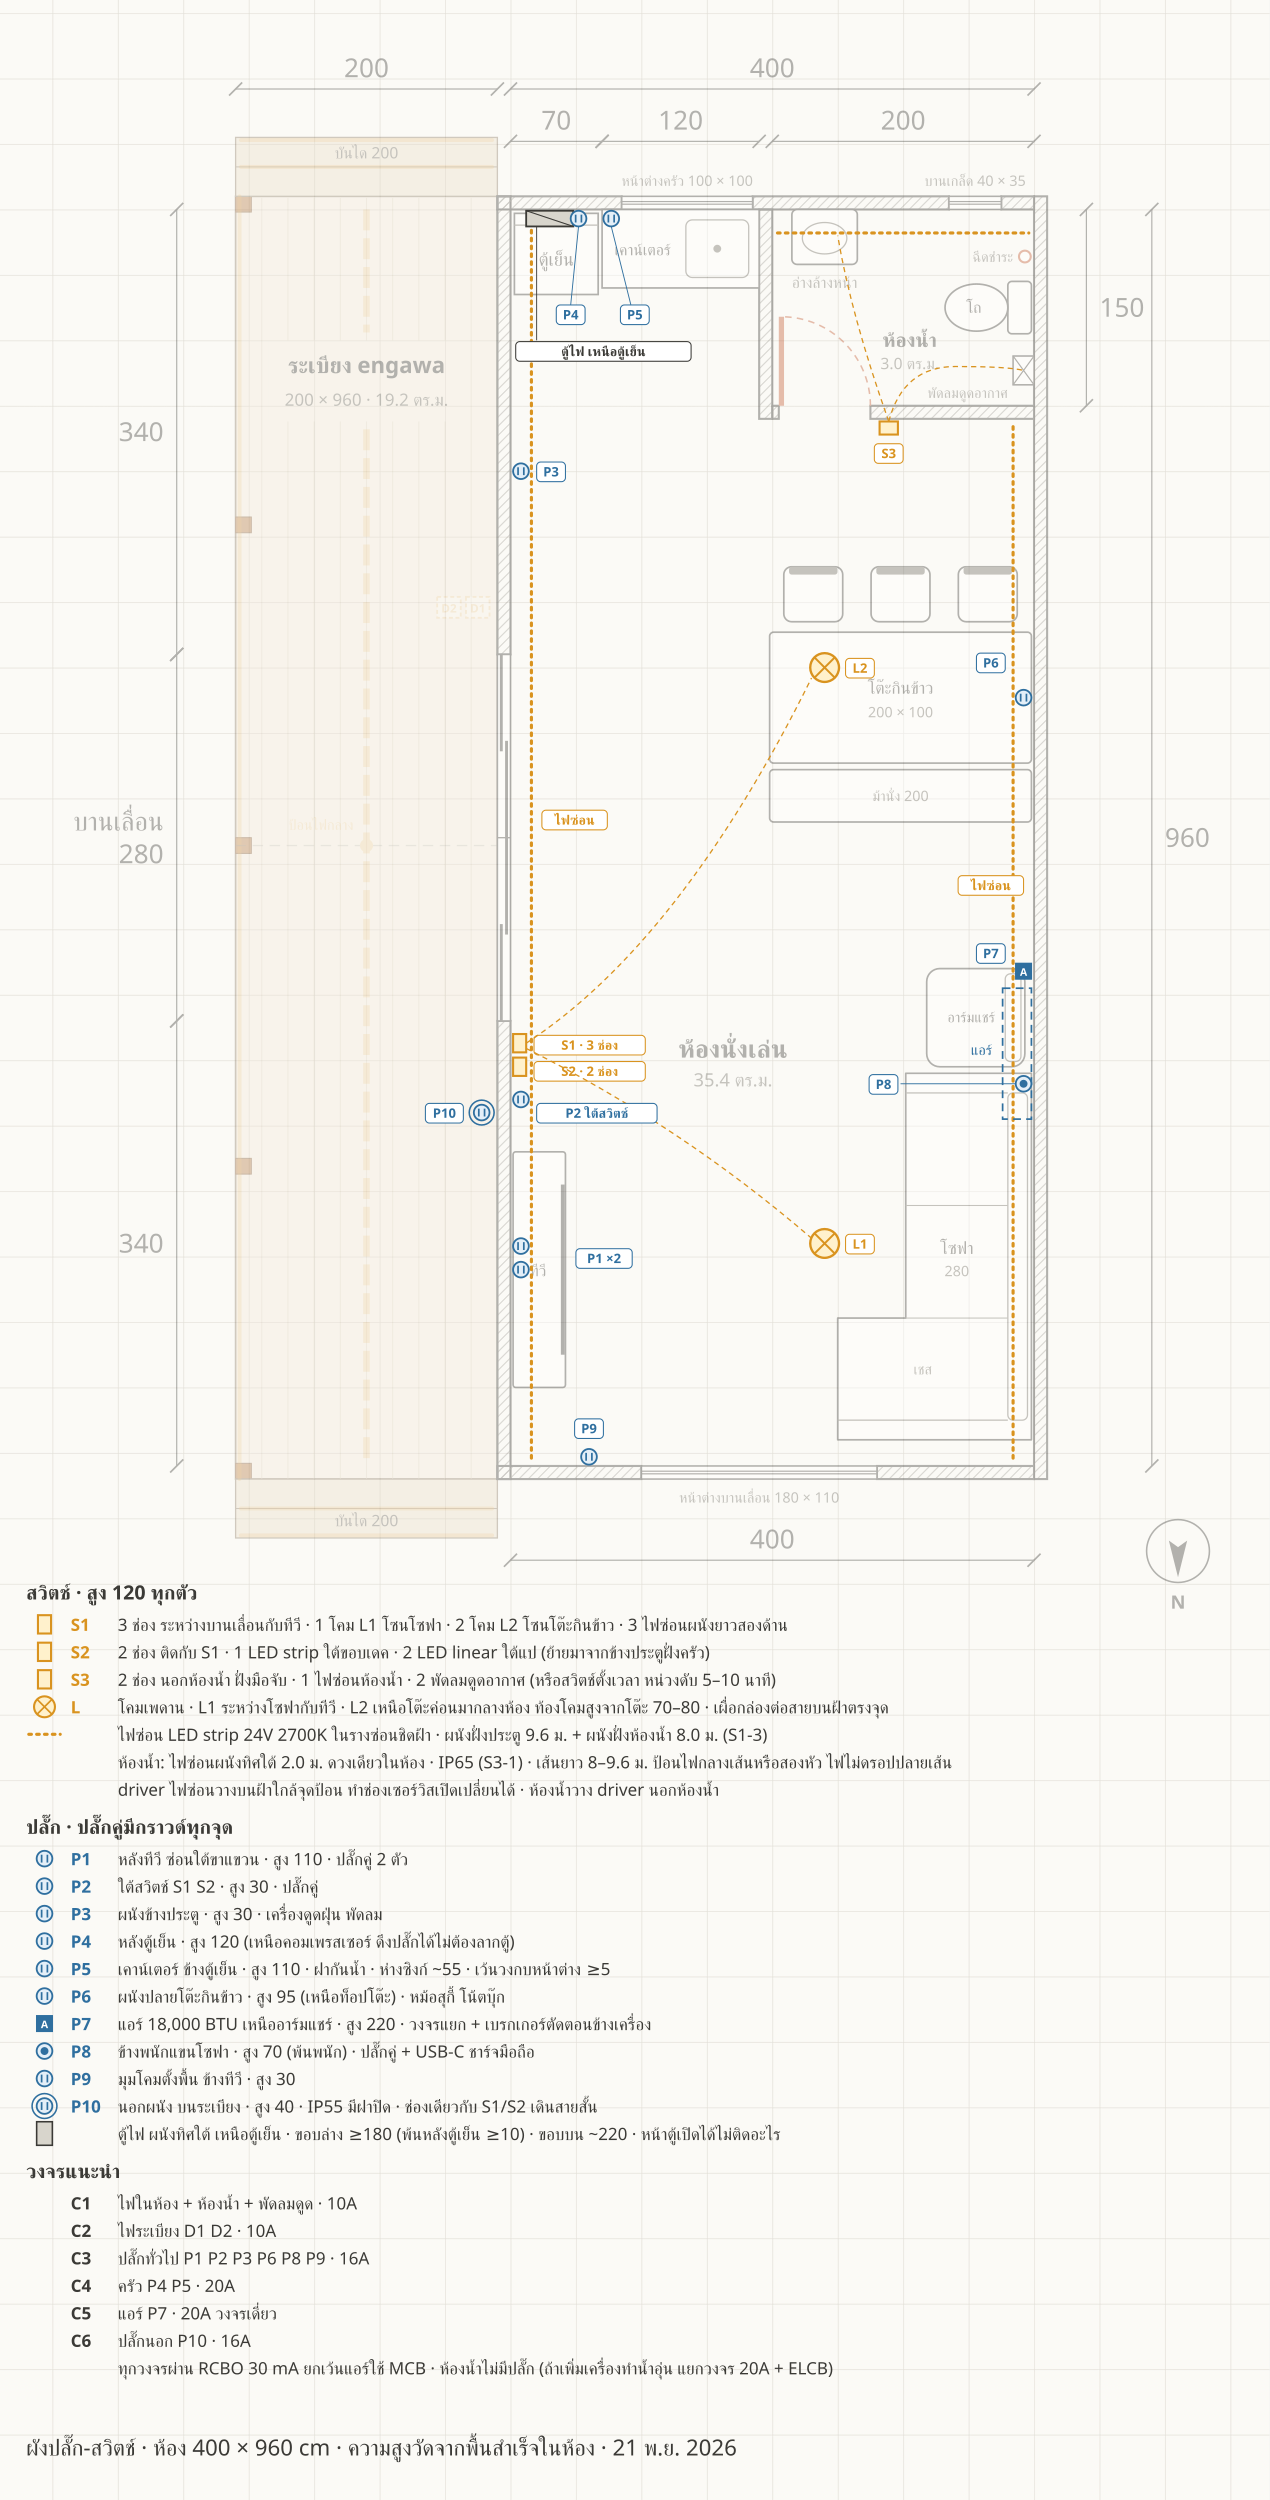
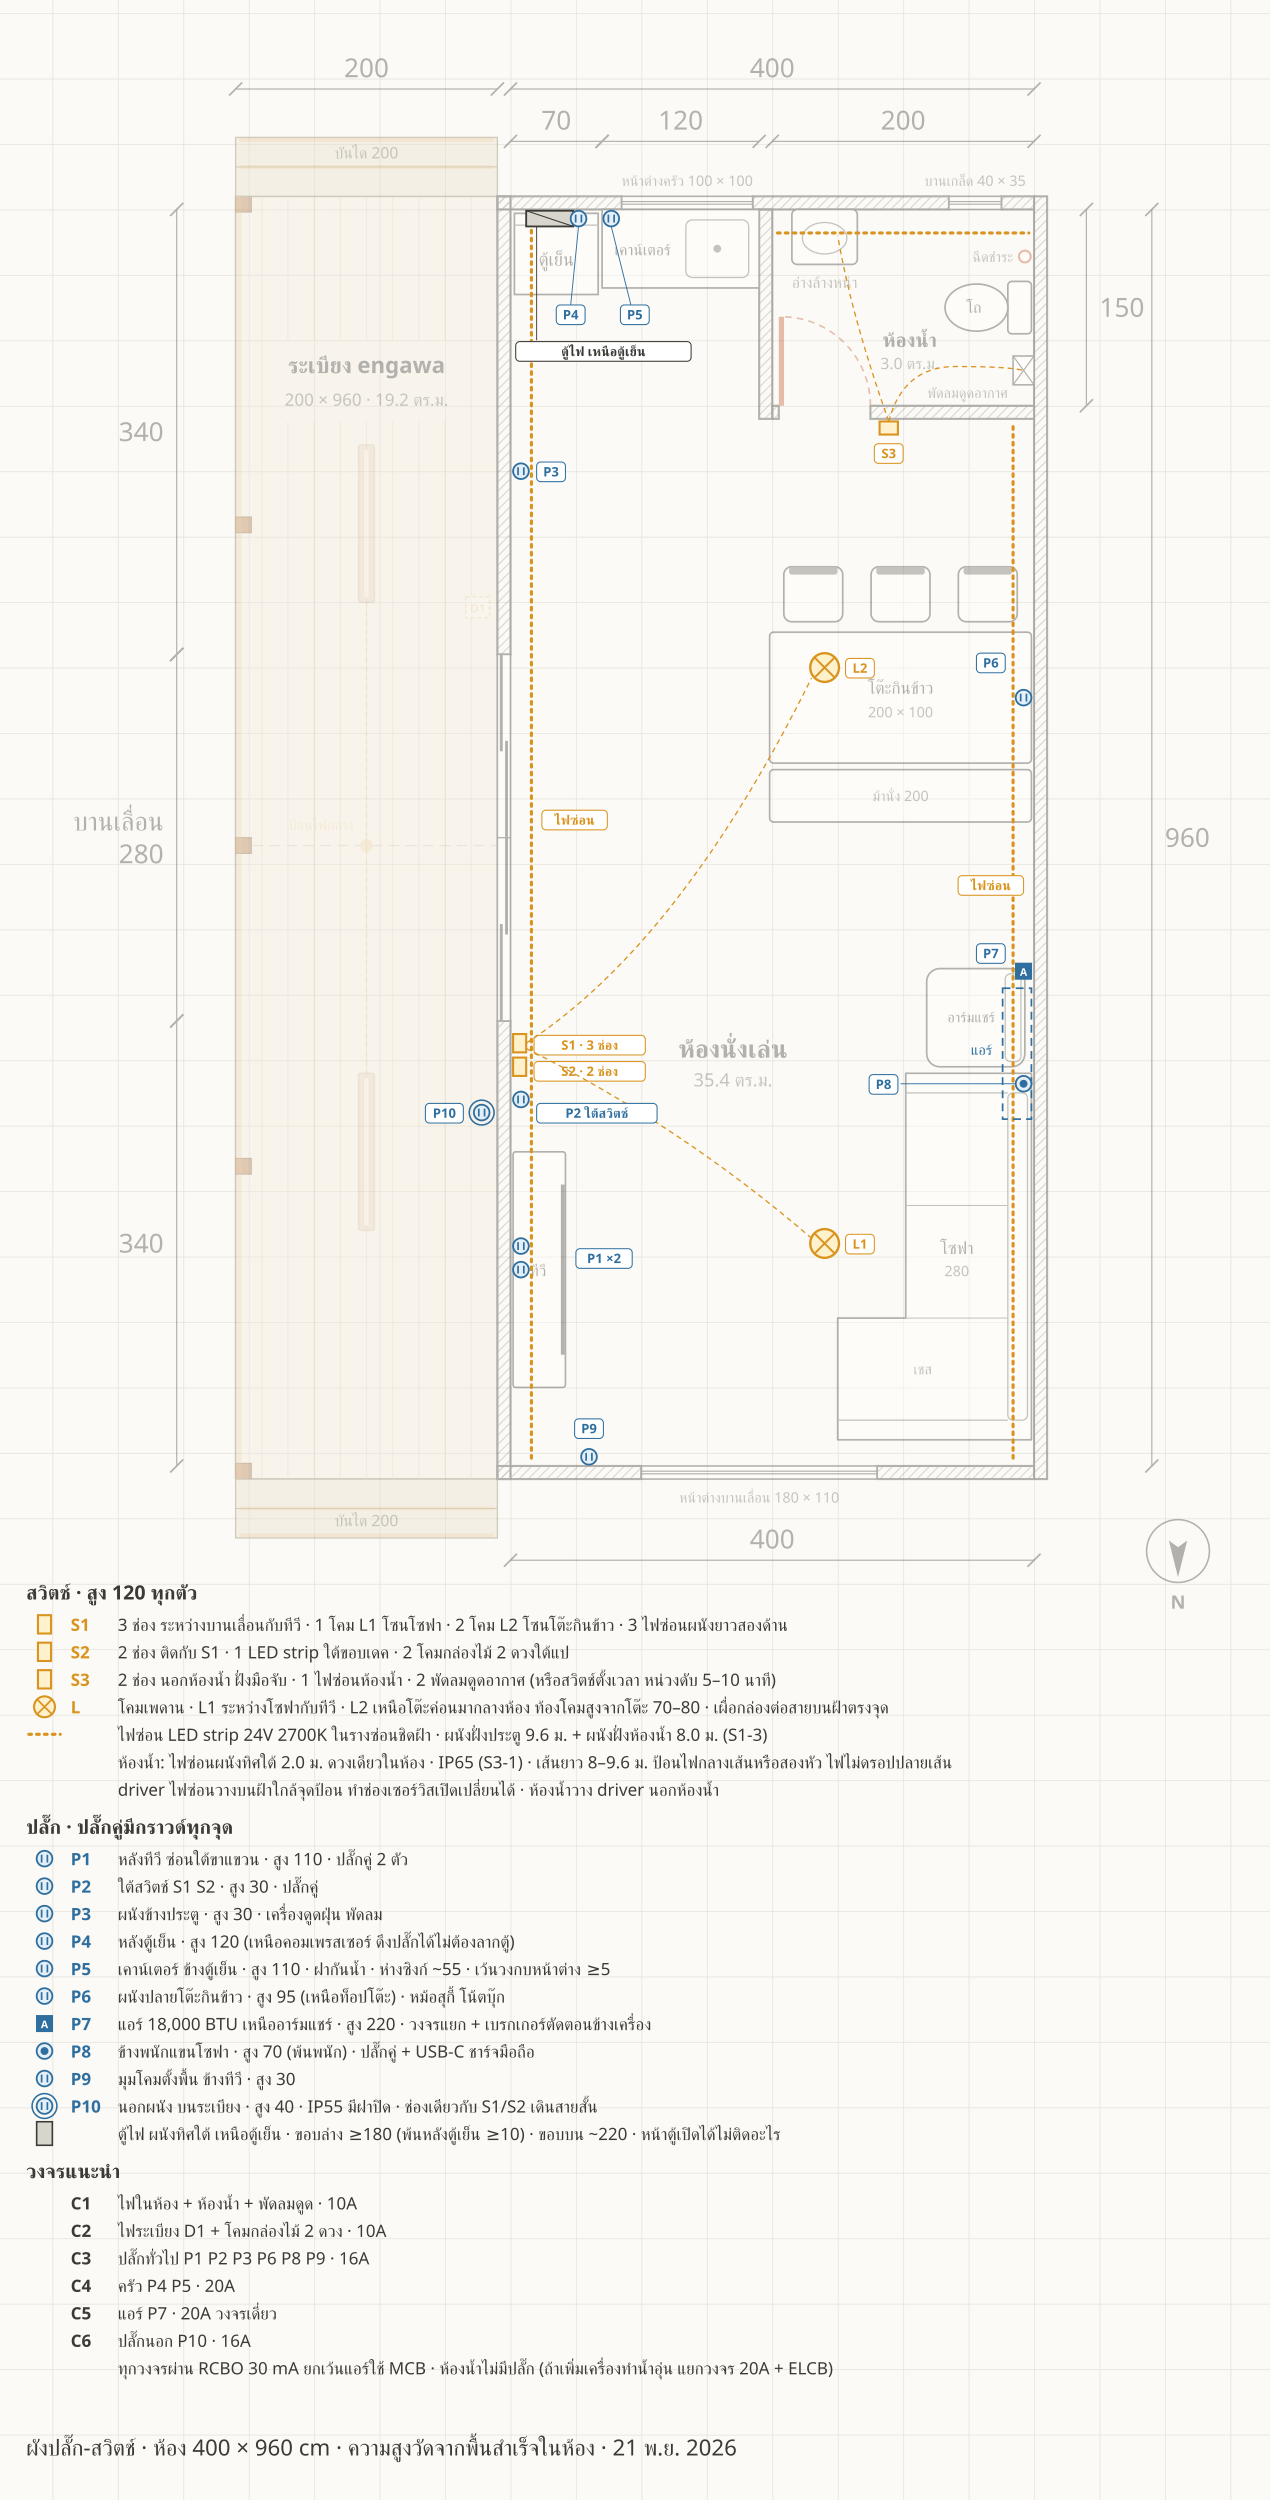
<svg xmlns="http://www.w3.org/2000/svg" viewBox="-390 -160 970 1910" width="970" height="1910" font-family="Leelawadee UI, Tahoma, sans-serif">
  <defs>
    <pattern id="grid" width="50" height="50" patternUnits="userSpaceOnUse" x="0" y="0">
      <path d="M50 0H0V50" fill="none" stroke="#e3e0d8" stroke-width="1" />
    </pattern>
    <pattern id="hatch" width="5" height="5" patternUnits="userSpaceOnUse" patternTransform="rotate(45)">
      <line x1="0" y1="0" x2="0" y2="5" stroke="#6d6a62" stroke-width="1" />
    </pattern>
  </defs>
  <rect x="-390" y="-160" width="970" height="1910" fill="#fbfaf6" />
  <rect x="-390" y="-160" width="970" height="1910" fill="url(#grid)" />
  <g opacity="0.38">
    <rect x="-210" y="-10" width="200" height="980" fill="#f1e8da" stroke="#8a7a64" stroke-width="1.3" />
    <line x1="-190" y1="-10" x2="-190" y2="970" stroke="#ddd0bc" stroke-width="0.8" />
    <line x1="-170" y1="-10" x2="-170" y2="970" stroke="#ddd0bc" stroke-width="0.8" />
    <line x1="-150" y1="-10" x2="-150" y2="970" stroke="#ddd0bc" stroke-width="0.8" />
    <line x1="-130" y1="-10" x2="-130" y2="970" stroke="#ddd0bc" stroke-width="0.8" />
    <line x1="-110" y1="-10" x2="-110" y2="970" stroke="#ddd0bc" stroke-width="0.8" />
    <line x1="-90" y1="-10" x2="-90" y2="970" stroke="#ddd0bc" stroke-width="0.8" />
    <line x1="-70" y1="-10" x2="-70" y2="970" stroke="#ddd0bc" stroke-width="0.8" />
    <line x1="-50" y1="-10" x2="-50" y2="970" stroke="#ddd0bc" stroke-width="0.8" />
    <line x1="-30" y1="-10" x2="-30" y2="970" stroke="#ddd0bc" stroke-width="0.8" />
    <rect x="-210" y="-10" width="12" height="12" fill="#b47a45" stroke="#7d5430" stroke-width="0.8" />
    <rect x="-210" y="235" width="12" height="12" fill="#b47a45" stroke="#7d5430" stroke-width="0.8" />
    <rect x="-210" y="480" width="12" height="12" fill="#b47a45" stroke="#7d5430" stroke-width="0.8" />
    <rect x="-210" y="725" width="12" height="12" fill="#b47a45" stroke="#7d5430" stroke-width="0.8" />
    <rect x="-210" y="958" width="12" height="12" fill="#b47a45" stroke="#7d5430" stroke-width="0.8" />
    <rect x="-210" y="-55" width="200" height="45" fill="#e8dcc8" stroke="#8a7a64" stroke-width="1" />
    <rect x="-210" y="970" width="200" height="45" fill="#e8dcc8" stroke="#8a7a64" stroke-width="1" />
    <line x1="-210" y1="-32.5" x2="-10" y2="-32.5" stroke="#8a7a64" stroke-width="0.8" />
    <line x1="-210" y1="992.5" x2="-10" y2="992.5" stroke="#8a7a64" stroke-width="0.8" />
    <text x="-110" y="-39" font-size="12" font-weight="400" text-anchor="middle" fill="#6d6a62">บันได 200</text>
    <text x="-110" y="1006" font-size="12" font-weight="400" text-anchor="middle" fill="#6d6a62">บันได 200</text>
    <rect x="-185" y="100" width="150" height="62" fill="#f1e8da" />
    <text x="-110" y="125" font-size="17" font-weight="600" text-anchor="middle" fill="#3b3a36">ระเบียง engawa</text>
    <text x="-110" y="150" font-size="13" font-weight="400" text-anchor="middle" fill="#6d6a62">200 × 960 · 19.2 ตร.ม.</text>
    <g opacity="0.3">
      <line x1="-207" y1="-10" x2="-207" y2="970" stroke="#d9931f" stroke-width="3" stroke-linecap="round" />
      <line x1="-206" y1="-32.5" x2="-14" y2="-32.5" stroke="#d9931f" stroke-width="3" stroke-linecap="round" />
      <line x1="-206" y1="-53" x2="-14" y2="-53" stroke="#d9931f" stroke-width="3" stroke-linecap="round" />
      <line x1="-206" y1="992.5" x2="-14" y2="992.5" stroke="#d9931f" stroke-width="3" stroke-linecap="round" />
      <line x1="-206" y1="1013" x2="-14" y2="1013" stroke="#d9931f" stroke-width="3" stroke-linecap="round" />
      <line x1="-210" y1="486" x2="-10" y2="486" stroke="#6d6a62" stroke-width="1" stroke-dasharray="8 5" />
-       <line x1="-110" y1="0" x2="-110" y2="94" stroke="#d9931f" stroke-width="5" stroke-dasharray="16 6" stroke-linecap="butt" />
-       <line x1="-110" y1="168" x2="-110" y2="960" stroke="#d9931f" stroke-width="5" stroke-dasharray="16 6" stroke-linecap="butt" />
+       <line x1="-110" y1="300" x2="-110" y2="660" stroke="#d9931f" stroke-width="1.2" stroke-dasharray="4 3" />
+       <rect x="-116" y="180" width="12" height="120" rx="1.5" fill="#c98b52" stroke="#7d5430" stroke-width="1.2" />
+       <line x1="-110" y1="185" x2="-110" y2="295" stroke="#fff1cc" stroke-width="3" stroke-linecap="round" />
+       <rect x="-116" y="660" width="12" height="120" rx="1.5" fill="#c98b52" stroke="#7d5430" stroke-width="1.2" />
+       <line x1="-110" y1="665" x2="-110" y2="775" stroke="#fff1cc" stroke-width="3" stroke-linecap="round" />
      <circle cx="-110" cy="486" r="5" fill="#d9931f" />
      <text x="-120" y="474" font-size="11" font-weight="400" text-anchor="end" fill="#d9931f">ป้อนไฟกลาง</text>
      <rect x="-34" y="296" width="18" height="16" fill="#fff" stroke="#d9931f" stroke-width="1.4" stroke-dasharray="3 2" />
      <text x="-25" y="308" font-size="9" font-weight="600" text-anchor="middle" fill="#d9931f">D1</text>
-       <rect x="-56" y="296" width="18" height="16" fill="#fff" stroke="#d9931f" stroke-width="1.4" stroke-dasharray="3 2" />
-       <text x="-47" y="308" font-size="9" font-weight="600" text-anchor="middle" fill="#d9931f">D2</text>
    </g>
    <rect x="-10" y="-10" width="10" height="350" fill="url(#hatch)" stroke="#3b3a36" stroke-width="1.6" />
    <rect x="-10" y="620" width="10" height="350" fill="url(#hatch)" stroke="#3b3a36" stroke-width="1.6" />
    <rect x="400" y="-10" width="10" height="980" fill="url(#hatch)" stroke="#3b3a36" stroke-width="1.6" />
    <rect x="-10" y="-10" width="95" height="10" fill="url(#hatch)" stroke="#3b3a36" stroke-width="1.6" />
    <rect x="185" y="-10" width="150" height="10" fill="url(#hatch)" stroke="#3b3a36" stroke-width="1.6" />
    <rect x="375" y="-10" width="25" height="10" fill="url(#hatch)" stroke="#3b3a36" stroke-width="1.6" />
    <rect x="-10" y="960" width="110" height="10" fill="url(#hatch)" stroke="#3b3a36" stroke-width="1.6" />
    <rect x="280" y="960" width="120" height="10" fill="url(#hatch)" stroke="#3b3a36" stroke-width="1.6" />
    <rect x="85" y="-10" width="100" height="10" fill="#fff" stroke="#3b3a36" stroke-width="1.2" />
    <g stroke="#3b3a36" stroke-width="0.9">
      <line x1="85" y1="-6" x2="185" y2="-6" />
      <line x1="85" y1="-4" x2="185" y2="-4" />
    </g>
    <rect x="335" y="-10" width="40" height="10" fill="#fff" stroke="#3b3a36" stroke-width="1.2" />
    <g stroke="#3b3a36" stroke-width="0.9">
      <line x1="335" y1="-6" x2="375" y2="-6" />
      <line x1="335" y1="-4" x2="375" y2="-4" />
    </g>
    <rect x="100" y="960" width="180" height="10" fill="#fff" stroke="#3b3a36" stroke-width="1.2" />
    <g stroke="#3b3a36" stroke-width="0.9">
      <line x1="100" y1="964" x2="280" y2="964" />
      <line x1="100" y1="966" x2="280" y2="966" />
    </g>
    <rect x="-10" y="340" width="10" height="280" fill="#fff" stroke="#3b3a36" stroke-width="1.2" />
    <g stroke="#3b3a36" stroke-width="2.2">
      <line x1="-7" y1="340" x2="-7" y2="414" />
      <line x1="-7" y1="546" x2="-7" y2="620" />
      <line x1="-3" y1="406" x2="-3" y2="480" />
      <line x1="-3" y1="480" x2="-3" y2="554" />
    </g>
    <line x1="-10" y1="480" x2="0" y2="480" stroke="#3b3a36" stroke-width="1" />
    <rect x="190" y="0" width="10" height="160" fill="url(#hatch)" stroke="#3b3a36" stroke-width="1.6" />
    <rect x="200" y="150" width="5" height="10" fill="url(#hatch)" stroke="#3b3a36" stroke-width="1.6" />
    <rect x="275" y="150" width="125" height="10" fill="url(#hatch)" stroke="#3b3a36" stroke-width="1.6" />
    <rect x="205" y="82" width="4" height="68" fill="#c0562f" />
    <path d="M275 150 A68 68 0 0 0 207 82" fill="none" stroke="#c0562f" stroke-width="1.2" stroke-dasharray="5 4" />
    <rect x="3" y="3" width="64" height="62" fill="#fff" stroke="#3b3a36" stroke-width="1.3" />
    <line x1="3" y1="12" x2="67" y2="12" stroke="#6d6a62" stroke-width="1" />
    <text x="35" y="43" font-size="14" font-weight="400" text-anchor="middle" fill="#3b3a36">ตู้เย็น</text>
    <rect x="70" y="0" width="120" height="60" fill="#fff" stroke="#3b3a36" stroke-width="1.3" />
    <rect x="134" y="8" width="48" height="44" rx="5" fill="none" stroke="#6d6a62" stroke-width="1" />
    <circle cx="158" cy="30" r="3" fill="#6d6a62" />
    <text x="101" y="35" font-size="12" font-weight="400" text-anchor="middle" fill="#3b3a36">เคาน์เตอร์</text>
    <rect x="215" y="0" width="50" height="42" rx="4" fill="#fff" stroke="#3b3a36" stroke-width="1.3" />
    <ellipse cx="240" cy="22" rx="17" ry="12" fill="none" stroke="#6d6a62" stroke-width="1" />
    <text x="240" y="60" font-size="12" font-weight="400" text-anchor="middle" fill="#6d6a62">อ่างล้างหน้า</text>
    <rect x="380" y="55" width="18" height="40" rx="3" fill="#fff" stroke="#3b3a36" stroke-width="1.3" />
    <ellipse cx="356" cy="75" rx="24" ry="18" fill="#fff" stroke="#3b3a36" stroke-width="1.3" />
    <text x="354" y="79" font-size="12" font-weight="400" text-anchor="middle" fill="#3b3a36">โถ</text>
    <circle cx="393" cy="36" r="4.5" fill="#fff" stroke="#c0562f" stroke-width="1.6" />
    <text x="384" y="40" font-size="11" font-weight="400" text-anchor="end" fill="#6d6a62">ฉีดชำระ</text>
    <rect x="384" y="112" width="16" height="22" fill="#fff" stroke="#3b3a36" stroke-width="1.2" />
    <path d="M384 112 L400 134 M400 112 L384 134" stroke="#3b3a36" stroke-width="0.9" />
    <text x="380" y="144" font-size="11" font-weight="400" text-anchor="end" fill="#6d6a62">พัดลมดูดอากาศ</text>
    <text x="305" y="105" font-size="15" font-weight="600" text-anchor="middle" fill="#3b3a36">ห้องน้ำ</text>
    <text x="305" y="122" font-size="12" font-weight="400" text-anchor="middle" fill="#6d6a62">3.0 ตร.ม.</text>
    <rect x="208.833" y="273" width="45" height="42" rx="6" fill="#fff" stroke="#3b3a36" stroke-width="1.3" />
    <rect x="212.833" y="273" width="37" height="6" rx="2" fill="#6d6a62" />
    <rect x="275.5" y="273" width="45" height="42" rx="6" fill="#fff" stroke="#3b3a36" stroke-width="1.3" />
    <rect x="279.5" y="273" width="37" height="6" rx="2" fill="#6d6a62" />
    <rect x="342.167" y="273" width="45" height="42" rx="6" fill="#fff" stroke="#3b3a36" stroke-width="1.3" />
    <rect x="346.167" y="273" width="37" height="6" rx="2" fill="#6d6a62" />
    <rect x="198" y="323" width="200" height="100" rx="3" fill="#fff" stroke="#3b3a36" stroke-width="1.3" />
    <text x="298" y="370" font-size="13" font-weight="400" text-anchor="middle" fill="#3b3a36">โต๊ะกินข้าว</text>
    <text x="298" y="388" font-size="11" font-weight="400" text-anchor="middle" fill="#6d6a62">200 × 100</text>
    <rect x="198" y="428" width="200" height="40" rx="3" fill="#fff" stroke="#3b3a36" stroke-width="1.3" />
    <text x="298" y="452" font-size="11" font-weight="400" text-anchor="middle" fill="#6d6a62">ม้านั่ง 200</text>
    <rect x="318" y="580" width="75" height="75" rx="10" fill="#fff" stroke="#3b3a36" stroke-width="1.3" />
    <rect x="378" y="584" width="12" height="67" rx="4" fill="none" stroke="#6d6a62" stroke-width="1" />
    <text x="352" y="621" font-size="11" font-weight="400" text-anchor="middle" fill="#3b3a36">อาร์มแชร์</text>
    <path d="M302 660 H398 V940 H250 V847 H302 Z" stroke-linejoin="round" fill="#fff" stroke="#3b3a36" stroke-width="1.3" />
    <rect x="380" y="675" width="15" height="250" rx="4" fill="none" stroke="#6d6a62" stroke-width="1" />
    <line x1="302" y1="675" x2="380" y2="675" stroke="#6d6a62" stroke-width="1" />
    <line x1="250" y1="925" x2="380" y2="925" stroke="#6d6a62" stroke-width="1" />
    <line x1="302" y1="761" x2="380" y2="761" stroke="#6d6a62" stroke-width="0.8" />
    <line x1="302" y1="847" x2="380" y2="847" stroke="#6d6a62" stroke-width="0.8" />
    <text x="341" y="798" font-size="13" font-weight="400" text-anchor="middle" fill="#3b3a36">โซฟา</text>
    <text x="341" y="815" font-size="11" font-weight="400" text-anchor="middle" fill="#6d6a62">280</text>
    <text x="315" y="890" font-size="11" font-weight="400" text-anchor="middle" fill="#6d6a62">เชส</text>
    <rect x="2" y="720" width="40" height="180" rx="2" fill="#fff" stroke="#3b3a36" stroke-width="1.3" />
    <line x1="40" y1="745" x2="40" y2="875" stroke="#3b3a36" stroke-width="3" />
    <text x="21" y="815" font-size="12" font-weight="400" text-anchor="middle" fill="#3b3a36">ทีวี</text>
    <text x="170" y="648" font-size="19" font-weight="600" text-anchor="middle" fill="#3b3a36">ห้องนั่งเล่น</text>
    <text x="170" y="670" font-size="14" font-weight="400" text-anchor="middle" fill="#6d6a62">35.4 ตร.ม.</text>
    <text x="135" y="-18" font-size="11" font-weight="400" text-anchor="middle" fill="#6d6a62">หน้าต่างครัว 100 × 100</text>
    <text x="355" y="-18" font-size="11" font-weight="400" text-anchor="middle" fill="#6d6a62">บานเกล็ด 40 × 35</text>
    <text x="190" y="988" font-size="11" font-weight="400" text-anchor="middle" fill="#6d6a62">หน้าต่างบานเลื่อน 180 × 110</text>
    <g>
      <line x1="0" y1="-52" x2="70" y2="-52" stroke="#3b3a36" stroke-width="0.9" />
      <line x1="-5" y1="-47" x2="5" y2="-57" stroke="#3b3a36" stroke-width="1.3" />
      <line x1="65" y1="-47" x2="75" y2="-57" stroke="#3b3a36" stroke-width="1.3" />
      <text x="35" y="-61" font-size="20" font-weight="500" text-anchor="middle" fill="#3b3a36">70</text>
    </g>
    <g>
      <line x1="70" y1="-52" x2="190" y2="-52" stroke="#3b3a36" stroke-width="0.9" />
      <line x1="65" y1="-47" x2="75" y2="-57" stroke="#3b3a36" stroke-width="1.3" />
      <line x1="185" y1="-47" x2="195" y2="-57" stroke="#3b3a36" stroke-width="1.3" />
      <text x="130" y="-61" font-size="20" font-weight="500" text-anchor="middle" fill="#3b3a36">120</text>
    </g>
    <g>
      <line x1="200" y1="-52" x2="400" y2="-52" stroke="#3b3a36" stroke-width="0.9" />
      <line x1="195" y1="-47" x2="205" y2="-57" stroke="#3b3a36" stroke-width="1.3" />
      <line x1="395" y1="-47" x2="405" y2="-57" stroke="#3b3a36" stroke-width="1.3" />
      <text x="300" y="-61" font-size="20" font-weight="500" text-anchor="middle" fill="#3b3a36">200</text>
    </g>
    <g>
      <line x1="0" y1="-92" x2="400" y2="-92" stroke="#3b3a36" stroke-width="0.9" />
      <line x1="-5" y1="-87" x2="5" y2="-97" stroke="#3b3a36" stroke-width="1.3" />
      <line x1="395" y1="-87" x2="405" y2="-97" stroke="#3b3a36" stroke-width="1.3" />
      <text x="200" y="-101" font-size="20" font-weight="500" text-anchor="middle" fill="#3b3a36">400</text>
    </g>
    <g>
      <line x1="-210" y1="-92" x2="-10" y2="-92" stroke="#3b3a36" stroke-width="0.9" />
      <line x1="-215" y1="-87" x2="-205" y2="-97" stroke="#3b3a36" stroke-width="1.3" />
      <line x1="-15" y1="-87" x2="-5" y2="-97" stroke="#3b3a36" stroke-width="1.3" />
      <text x="-110" y="-101" font-size="20" font-weight="500" text-anchor="middle" fill="#3b3a36">200</text>
    </g>
    <g>
      <line x1="440" y1="0" x2="440" y2="150" stroke="#3b3a36" stroke-width="0.9" />
      <line x1="435" y1="5" x2="445" y2="-5" stroke="#3b3a36" stroke-width="1.3" />
      <line x1="435" y1="155" x2="445" y2="145" stroke="#3b3a36" stroke-width="1.3" />
      <text x="450" y="82" font-size="20" font-weight="500" text-anchor="start" fill="#3b3a36">150</text>
    </g>
    <g>
      <line x1="490" y1="0" x2="490" y2="960" stroke="#3b3a36" stroke-width="0.9" />
      <line x1="485" y1="5" x2="495" y2="-5" stroke="#3b3a36" stroke-width="1.3" />
      <line x1="485" y1="965" x2="495" y2="955" stroke="#3b3a36" stroke-width="1.3" />
      <text x="500" y="487" font-size="20" font-weight="500" text-anchor="start" fill="#3b3a36">960</text>
    </g>
    <g>
      <line x1="-255" y1="0" x2="-255" y2="340" stroke="#3b3a36" stroke-width="0.9" />
      <line x1="-260" y1="5" x2="-250" y2="-5" stroke="#3b3a36" stroke-width="1.3" />
      <line x1="-260" y1="345" x2="-250" y2="335" stroke="#3b3a36" stroke-width="1.3" />
      <text x="-265" y="177" font-size="20" font-weight="500" text-anchor="end" fill="#3b3a36">340</text>
    </g>
    <g>
      <line x1="-255" y1="340" x2="-255" y2="620" stroke="#3b3a36" stroke-width="0.9" />
      <line x1="-260" y1="345" x2="-250" y2="335" stroke="#3b3a36" stroke-width="1.3" />
      <line x1="-260" y1="625" x2="-250" y2="615" stroke="#3b3a36" stroke-width="1.3" />
      <text x="-265" y="474.5" font-size="20" font-weight="500" text-anchor="end" fill="#3b3a36">บานเลื่อน</text>
      <text x="-265" y="499.5" font-size="20" font-weight="500" text-anchor="end" fill="#3b3a36">280</text>
    </g>
    <g>
      <line x1="-255" y1="620" x2="-255" y2="960" stroke="#3b3a36" stroke-width="0.9" />
      <line x1="-260" y1="625" x2="-250" y2="615" stroke="#3b3a36" stroke-width="1.3" />
      <line x1="-260" y1="965" x2="-250" y2="955" stroke="#3b3a36" stroke-width="1.3" />
      <text x="-265" y="797" font-size="20" font-weight="500" text-anchor="end" fill="#3b3a36">340</text>
    </g>
    <g>
      <line x1="0" y1="1032" x2="400" y2="1032" stroke="#3b3a36" stroke-width="0.9" />
      <line x1="-5" y1="1037" x2="5" y2="1027" stroke="#3b3a36" stroke-width="1.3" />
      <line x1="395" y1="1037" x2="405" y2="1027" stroke="#3b3a36" stroke-width="1.3" />
      <text x="200" y="1023" font-size="20" font-weight="500" text-anchor="middle" fill="#3b3a36">400</text>
    </g>
    <g transform="translate(510 1025)">
      <circle r="24" fill="none" stroke="#3b3a36" stroke-width="1.2" />
      <path d="M0 20 L7 -8 L0 -3 L-7 -8 Z" fill="#3b3a36" />
      <text x="0" y="44" font-size="14" font-weight="600" text-anchor="middle" fill="#3b3a36">N</text>
    </g>
  </g>
  <rect x="2" y="630" width="10" height="14" fill="#fff1cc" stroke="#d9931f" stroke-width="1.6" />
  <rect x="2" y="648" width="10" height="14" fill="#fff1cc" stroke="#d9931f" stroke-width="1.6" />
  <rect x="18" y="631" width="85" height="15" rx="3" fill="#fff" stroke="#d9931f" stroke-width="0.8" />
  <text x="60.5" y="642" font-size="10" font-weight="600" text-anchor="middle" fill="#d9931f">S1 · 3 ช่อง</text>
  <rect x="18" y="651" width="85" height="15" rx="3" fill="#fff" stroke="#d9931f" stroke-width="0.8" />
  <text x="60.5" y="662" font-size="10" font-weight="600" text-anchor="middle" fill="#d9931f">S2 · 2 ช่อง</text>
  <line x1="16" y1="4" x2="16" y2="956" stroke="#d9931f" stroke-width="2.4" stroke-dasharray="2 4" stroke-linecap="round" />
  <line x1="384" y1="166" x2="384" y2="956" stroke="#d9931f" stroke-width="2.4" stroke-dasharray="2 4" stroke-linecap="round" />
  <line x1="204" y1="18" x2="396" y2="18" stroke="#d9931f" stroke-width="2.4" stroke-dasharray="2 4" stroke-linecap="round" />
  <rect x="342" y="509" width="50" height="15" rx="3" fill="#fff" stroke="#d9931f" stroke-width="0.8" />
  <text x="367" y="520" font-size="10" font-weight="600" text-anchor="middle" fill="#d9931f">ไฟซ่อน</text>
  <rect x="24" y="459" width="50" height="15" rx="3" fill="#fff" stroke="#d9931f" stroke-width="0.8" />
  <text x="49" y="470" font-size="10" font-weight="600" text-anchor="middle" fill="#d9931f">ไฟซ่อน</text>
  <path d="M289 162 Q260 80 250 20" fill="none" stroke="#d9931f" stroke-width="1" stroke-dasharray="4 3" />
  <path d="M12 637 Q130 560 230 358" fill="none" stroke="#d9931f" stroke-width="1" stroke-dasharray="4 3" />
  <path d="M12 641 Q130 700 230 786" fill="none" stroke="#d9931f" stroke-width="1" stroke-dasharray="4 3" />
  <circle cx="240" cy="350" r="11" fill="#fff1cc" stroke="#d9931f" stroke-width="1.8" />
  <path d="M232.2 342.2 L247.8 357.8 M247.8 342.2 L232.2 357.8" stroke="#d9931f" stroke-width="1.5" />
  <rect x="256" y="343" width="22" height="15" rx="3" fill="#fff" stroke="#d9931f" stroke-width="0.8" />
  <text x="267" y="354" font-size="10" font-weight="600" text-anchor="middle" fill="#d9931f">L2</text>
  <circle cx="240" cy="790" r="11" fill="#fff1cc" stroke="#d9931f" stroke-width="1.8" />
  <path d="M232.2 782.2 L247.8 797.8 M247.8 782.2 L232.2 797.8" stroke="#d9931f" stroke-width="1.5" />
  <rect x="256" y="783" width="22" height="15" rx="3" fill="#fff" stroke="#d9931f" stroke-width="0.8" />
  <text x="267" y="794" font-size="10" font-weight="600" text-anchor="middle" fill="#d9931f">L1</text>
  <rect x="282" y="162" width="14" height="10" fill="#fff1cc" stroke="#d9931f" stroke-width="1.6" />
  <rect x="278" y="179" width="22" height="15" rx="3" fill="#fff" stroke="#d9931f" stroke-width="0.8" />
  <text x="289" y="190" font-size="10" font-weight="600" text-anchor="middle" fill="#d9931f">S3</text>
  <path d="M289 162 Q300 120 340 120 T392 123" fill="none" stroke="#d9931f" stroke-width="1" stroke-dasharray="4 3" />
  <rect x="12" y="1" width="36" height="12" fill="#d8d5cc" stroke="#3b3a36" stroke-width="1.4" />
  <line x1="12" y1="1" x2="48" y2="13" stroke="#3b3a36" stroke-width="0.8" />
  <line x1="20" y1="13" x2="20" y2="100" stroke="#3b3a36" stroke-width="0.7" />
  <rect x="4" y="101" width="134" height="15" rx="3" fill="#fff" stroke="#3b3a36" stroke-width="0.8" />
  <text x="71" y="112" font-size="10" font-weight="600" text-anchor="middle" fill="#3b3a36">ตู้ไฟ เหนือตู้เย็น</text>
  <circle cx="8" cy="792" r="6" fill="#e4eff8" stroke="#2f6f9f" stroke-width="1.4" />
  <g stroke="#2f6f9f" stroke-width="1.3">
    <line x1="5.8" y1="789" x2="5.8" y2="795" />
    <line x1="10.2" y1="789" x2="10.2" y2="795" />
  </g>
  <circle cx="8" cy="810" r="6" fill="#e4eff8" stroke="#2f6f9f" stroke-width="1.4" />
  <g stroke="#2f6f9f" stroke-width="1.3">
    <line x1="5.8" y1="807" x2="5.8" y2="813" />
    <line x1="10.2" y1="807" x2="10.2" y2="813" />
  </g>
  <rect x="50" y="794" width="43" height="15" rx="3" fill="#fff" stroke="#2f6f9f" stroke-width="0.8" />
  <text x="71.5" y="805" font-size="10" font-weight="600" text-anchor="middle" fill="#2f6f9f">P1 ×2</text>
  <circle cx="8" cy="680" r="6" fill="#e4eff8" stroke="#2f6f9f" stroke-width="1.4" />
  <g stroke="#2f6f9f" stroke-width="1.3">
    <line x1="5.8" y1="677" x2="5.8" y2="683" />
    <line x1="10.2" y1="677" x2="10.2" y2="683" />
  </g>
  <rect x="20" y="683" width="92" height="15" rx="3" fill="#fff" stroke="#2f6f9f" stroke-width="0.8" />
  <text x="66" y="694" font-size="10" font-weight="600" text-anchor="middle" fill="#2f6f9f">P2 ใต้สวิตช์</text>
  <circle cx="8" cy="200" r="6" fill="#e4eff8" stroke="#2f6f9f" stroke-width="1.4" />
  <g stroke="#2f6f9f" stroke-width="1.3">
    <line x1="5.8" y1="197" x2="5.8" y2="203" />
    <line x1="10.2" y1="197" x2="10.2" y2="203" />
  </g>
  <rect x="20" y="193" width="22" height="15" rx="3" fill="#fff" stroke="#2f6f9f" stroke-width="0.8" />
  <text x="31" y="204" font-size="10" font-weight="600" text-anchor="middle" fill="#2f6f9f">P3</text>
  <circle cx="52" cy="7" r="6" fill="#e4eff8" stroke="#2f6f9f" stroke-width="1.4" />
  <g stroke="#2f6f9f" stroke-width="1.3">
    <line x1="49.8" y1="4" x2="49.8" y2="10" />
    <line x1="54.2" y1="4" x2="54.2" y2="10" />
  </g>
  <rect x="35" y="73" width="22" height="15" rx="3" fill="#fff" stroke="#2f6f9f" stroke-width="0.8" />
  <text x="46" y="84" font-size="10" font-weight="600" text-anchor="middle" fill="#2f6f9f">P4</text>
  <circle cx="77" cy="7" r="6" fill="#e4eff8" stroke="#2f6f9f" stroke-width="1.4" />
  <g stroke="#2f6f9f" stroke-width="1.3">
    <line x1="74.8" y1="4" x2="74.8" y2="10" />
    <line x1="79.2" y1="4" x2="79.2" y2="10" />
  </g>
  <rect x="84" y="73" width="22" height="15" rx="3" fill="#fff" stroke="#2f6f9f" stroke-width="0.8" />
  <text x="95" y="84" font-size="10" font-weight="600" text-anchor="middle" fill="#2f6f9f">P5</text>
  <line x1="52" y1="13" x2="46" y2="73" stroke="#2f6f9f" stroke-width="0.7" />
  <line x1="77" y1="13" x2="92" y2="73" stroke="#2f6f9f" stroke-width="0.7" />
  <circle cx="392" cy="373" r="6" fill="#e4eff8" stroke="#2f6f9f" stroke-width="1.4" />
  <g stroke="#2f6f9f" stroke-width="1.3">
    <line x1="389.8" y1="370" x2="389.8" y2="376" />
    <line x1="394.2" y1="370" x2="394.2" y2="376" />
  </g>
  <rect x="356" y="339" width="22" height="15" rx="3" fill="#fff" stroke="#2f6f9f" stroke-width="0.8" />
  <text x="367" y="350" font-size="10" font-weight="600" text-anchor="middle" fill="#2f6f9f">P6</text>
  <rect x="376" y="595" width="22" height="100" fill="none" stroke="#2f6f9f" stroke-width="1.3" stroke-dasharray="6 4" />
  <text x="368" y="646" font-size="11" font-weight="400" text-anchor="end" fill="#2f6f9f">แอร์</text>
  <rect x="386" y="576" width="12" height="12" fill="#2f6f9f" stroke="#2f6f9f" />
  <text x="392" y="585.5" font-size="8" font-weight="700" text-anchor="middle" fill="#fff">A</text>
  <rect x="356" y="561" width="22" height="15" rx="3" fill="#fff" stroke="#2f6f9f" stroke-width="0.8" />
  <text x="367" y="572" font-size="10" font-weight="600" text-anchor="middle" fill="#2f6f9f">P7</text>
  <circle cx="392" cy="668" r="6" fill="#e4eff8" stroke="#2f6f9f" stroke-width="1.4" />
  <g stroke="#2f6f9f" stroke-width="1.3">
    <circle cx="392" cy="668" r="2.4" fill="#2f6f9f" />
  </g>
  <rect x="274" y="661" width="22" height="15" rx="3" fill="#fff" stroke="#2f6f9f" stroke-width="0.8" />
  <text x="285" y="672" font-size="10" font-weight="600" text-anchor="middle" fill="#2f6f9f">P8</text>
  <line x1="386" y1="668" x2="298" y2="668" stroke="#2f6f9f" stroke-width="0.7" />
  <circle cx="60" cy="953" r="6" fill="#e4eff8" stroke="#2f6f9f" stroke-width="1.4" />
  <g stroke="#2f6f9f" stroke-width="1.3">
    <line x1="57.8" y1="950" x2="57.8" y2="956" />
    <line x1="62.2" y1="950" x2="62.2" y2="956" />
  </g>
  <rect x="49" y="924" width="22" height="15" rx="3" fill="#fff" stroke="#2f6f9f" stroke-width="0.8" />
  <text x="60" y="935" font-size="10" font-weight="600" text-anchor="middle" fill="#2f6f9f">P9</text>
  <circle cx="-22" cy="690" r="9.5" fill="none" stroke="#2f6f9f" stroke-width="1.2" />
  <circle cx="-22" cy="690" r="6" fill="#e4eff8" stroke="#2f6f9f" stroke-width="1.4" />
  <g stroke="#2f6f9f" stroke-width="1.3">
    <line x1="-24.2" y1="687" x2="-24.2" y2="693" />
    <line x1="-19.8" y1="687" x2="-19.8" y2="693" />
  </g>
  <rect x="-65" y="683" width="29" height="15" rx="3" fill="#fff" stroke="#2f6f9f" stroke-width="0.8" />
  <text x="-50.5" y="694" font-size="10" font-weight="600" text-anchor="middle" fill="#2f6f9f">P10</text>
  <text x="-370" y="1062" font-size="15" font-weight="600" text-anchor="start" fill="#3b3a36">สวิตช์ · สูง 120 ทุกตัว</text>
  <rect x="-361" y="1074" width="10" height="14" fill="#fff1cc" stroke="#d9931f" stroke-width="1.6" />
  <text x="-336" y="1086" font-size="13" font-weight="600" text-anchor="start" fill="#d9931f">S1</text>
  <text x="-300" y="1086" font-size="13" font-weight="400" text-anchor="start" fill="#3b3a36">3 ช่อง ระหว่างบานเลื่อนกับทีวี · 1 โคม L1 โซนโซฟา · 2 โคม L2 โซนโต๊ะกินข้าว · 3 ไฟซ่อนผนังยาวสองด้าน</text>
  <rect x="-361" y="1095" width="10" height="14" fill="#fff1cc" stroke="#d9931f" stroke-width="1.6" />
  <text x="-336" y="1107" font-size="13" font-weight="600" text-anchor="start" fill="#d9931f">S2</text>
-   <text x="-300" y="1107" font-size="13" font-weight="400" text-anchor="start" fill="#3b3a36">2 ช่อง ติดกับ S1 · 1 LED strip ใต้ขอบเดค · 2 LED linear ใต้แป (ย้ายมาจากข้างประตูฝั่งครัว)</text>
+   <text x="-300" y="1107" font-size="13" font-weight="400" text-anchor="start" fill="#3b3a36">2 ช่อง ติดกับ S1 · 1 LED strip ใต้ขอบเดค · 2 โคมกล่องไม้ 2 ดวงใต้แป</text>
  <rect x="-361" y="1116" width="10" height="14" fill="#fff1cc" stroke="#d9931f" stroke-width="1.6" />
  <text x="-336" y="1128" font-size="13" font-weight="600" text-anchor="start" fill="#d9931f">S3</text>
  <text x="-300" y="1128" font-size="13" font-weight="400" text-anchor="start" fill="#3b3a36">2 ช่อง นอกห้องน้ำ ฝั่งมือจับ · 1 ไฟซ่อนห้องน้ำ · 2 พัดลมดูดอากาศ (หรือสวิตช์ตั้งเวลา หน่วงดับ 5–10 นาที)</text>
  <circle cx="-356" cy="1144" r="8" fill="#fff1cc" stroke="#d9931f" stroke-width="1.6" />
  <path d="M-361.6 1138.4 L-350.4 1149.6 M-350.4 1138.4 L-361.6 1149.6" stroke="#d9931f" stroke-width="1.3" />
  <text x="-336" y="1149" font-size="13" font-weight="600" text-anchor="start" fill="#d9931f">L</text>
  <text x="-300" y="1149" font-size="13" font-weight="400" text-anchor="start" fill="#3b3a36">โคมเพดาน · L1 ระหว่างโซฟากับทีวี · L2 เหนือโต๊ะค่อนมากลางห้อง ท้องโคมสูงจากโต๊ะ 70–80 · เผื่อกล่องต่อสายบนฝ้าตรงจุด</text>
  <line x1="-368" y1="1165" x2="-344" y2="1165" stroke="#d9931f" stroke-width="2.4" stroke-dasharray="2 4" stroke-linecap="round" />
  <text x="-300" y="1170" font-size="13" font-weight="400" text-anchor="start" fill="#3b3a36">ไฟซ่อน LED strip 24V 2700K ในรางซ่อนชิดฝ้า · ผนังฝั่งประตู 9.6 ม. + ผนังฝั่งห้องน้ำ 8.0 ม. (S1-3)</text>
  <text x="-300" y="1191" font-size="13" font-weight="400" text-anchor="start" fill="#3b3a36">ห้องน้ำ: ไฟซ่อนผนังทิศใต้ 2.0 ม. ดวงเดียวในห้อง · IP65 (S3-1) · เส้นยาว 8–9.6 ม. ป้อนไฟกลางเส้นหรือสองหัว ไฟไม่ดรอปปลายเส้น</text>
  <text x="-300" y="1212" font-size="13" font-weight="400" text-anchor="start" fill="#3b3a36">driver ไฟซ่อนวางบนฝ้าใกล้จุดป้อน ทำช่องเซอร์วิสเปิดเปลี่ยนได้ · ห้องน้ำวาง driver นอกห้องน้ำ</text>
  <text x="-370" y="1241" font-size="15" font-weight="600" text-anchor="start" fill="#3b3a36">ปลั๊ก · ปลั๊กคู่มีกราวด์ทุกจุด</text>
  <circle cx="-356" cy="1260" r="6" fill="#e4eff8" stroke="#2f6f9f" stroke-width="1.4" />
  <g stroke="#2f6f9f" stroke-width="1.3">
    <line x1="-358.2" y1="1257" x2="-358.2" y2="1263" />
    <line x1="-353.8" y1="1257" x2="-353.8" y2="1263" />
  </g>
  <text x="-336" y="1265" font-size="13" font-weight="600" text-anchor="start" fill="#2f6f9f">P1</text>
  <text x="-300" y="1265" font-size="13" font-weight="400" text-anchor="start" fill="#3b3a36">หลังทีวี ซ่อนใต้ขาแขวน · สูง 110 · ปลั๊กคู่ 2 ตัว</text>
  <circle cx="-356" cy="1281" r="6" fill="#e4eff8" stroke="#2f6f9f" stroke-width="1.4" />
  <g stroke="#2f6f9f" stroke-width="1.3">
    <line x1="-358.2" y1="1278" x2="-358.2" y2="1284" />
    <line x1="-353.8" y1="1278" x2="-353.8" y2="1284" />
  </g>
  <text x="-336" y="1286" font-size="13" font-weight="600" text-anchor="start" fill="#2f6f9f">P2</text>
  <text x="-300" y="1286" font-size="13" font-weight="400" text-anchor="start" fill="#3b3a36">ใต้สวิตช์ S1 S2 · สูง 30 · ปลั๊กคู่</text>
  <circle cx="-356" cy="1302" r="6" fill="#e4eff8" stroke="#2f6f9f" stroke-width="1.4" />
  <g stroke="#2f6f9f" stroke-width="1.3">
    <line x1="-358.2" y1="1299" x2="-358.2" y2="1305" />
    <line x1="-353.8" y1="1299" x2="-353.8" y2="1305" />
  </g>
  <text x="-336" y="1307" font-size="13" font-weight="600" text-anchor="start" fill="#2f6f9f">P3</text>
  <text x="-300" y="1307" font-size="13" font-weight="400" text-anchor="start" fill="#3b3a36">ผนังข้างประตู · สูง 30 · เครื่องดูดฝุ่น พัดลม</text>
  <circle cx="-356" cy="1323" r="6" fill="#e4eff8" stroke="#2f6f9f" stroke-width="1.4" />
  <g stroke="#2f6f9f" stroke-width="1.3">
    <line x1="-358.2" y1="1320" x2="-358.2" y2="1326" />
    <line x1="-353.8" y1="1320" x2="-353.8" y2="1326" />
  </g>
  <text x="-336" y="1328" font-size="13" font-weight="600" text-anchor="start" fill="#2f6f9f">P4</text>
  <text x="-300" y="1328" font-size="13" font-weight="400" text-anchor="start" fill="#3b3a36">หลังตู้เย็น · สูง 120 (เหนือคอมเพรสเซอร์ ดึงปลั๊กได้ไม่ต้องลากตู้)</text>
  <circle cx="-356" cy="1344" r="6" fill="#e4eff8" stroke="#2f6f9f" stroke-width="1.4" />
  <g stroke="#2f6f9f" stroke-width="1.3">
    <line x1="-358.2" y1="1341" x2="-358.2" y2="1347" />
    <line x1="-353.8" y1="1341" x2="-353.8" y2="1347" />
  </g>
  <text x="-336" y="1349" font-size="13" font-weight="600" text-anchor="start" fill="#2f6f9f">P5</text>
  <text x="-300" y="1349" font-size="13" font-weight="400" text-anchor="start" fill="#3b3a36">เคาน์เตอร์ ข้างตู้เย็น · สูง 110 · ฝากันน้ำ · ห่างซิงก์ ~55 · เว้นวงกบหน้าต่าง ≥5</text>
  <circle cx="-356" cy="1365" r="6" fill="#e4eff8" stroke="#2f6f9f" stroke-width="1.4" />
  <g stroke="#2f6f9f" stroke-width="1.3">
    <line x1="-358.2" y1="1362" x2="-358.2" y2="1368" />
    <line x1="-353.8" y1="1362" x2="-353.8" y2="1368" />
  </g>
  <text x="-336" y="1370" font-size="13" font-weight="600" text-anchor="start" fill="#2f6f9f">P6</text>
  <text x="-300" y="1370" font-size="13" font-weight="400" text-anchor="start" fill="#3b3a36">ผนังปลายโต๊ะกินข้าว · สูง 95 (เหนือท็อปโต๊ะ) · หม้อสุกี้ โน้ตบุ๊ก</text>
  <rect x="-362" y="1380" width="12" height="12" fill="#2f6f9f" stroke="#2f6f9f" />
  <text x="-356" y="1389.5" font-size="8" font-weight="700" text-anchor="middle" fill="#fff">A</text>
  <text x="-336" y="1391" font-size="13" font-weight="600" text-anchor="start" fill="#2f6f9f">P7</text>
  <text x="-300" y="1391" font-size="13" font-weight="400" text-anchor="start" fill="#3b3a36">แอร์ 18,000 BTU เหนืออาร์มแชร์ · สูง 220 · วงจรแยก + เบรกเกอร์ตัดตอนข้างเครื่อง</text>
  <circle cx="-356" cy="1407" r="6" fill="#e4eff8" stroke="#2f6f9f" stroke-width="1.4" />
  <g stroke="#2f6f9f" stroke-width="1.3">
    <circle cx="-356" cy="1407" r="2.4" fill="#2f6f9f" />
  </g>
  <text x="-336" y="1412" font-size="13" font-weight="600" text-anchor="start" fill="#2f6f9f">P8</text>
  <text x="-300" y="1412" font-size="13" font-weight="400" text-anchor="start" fill="#3b3a36">ข้างพนักแขนโซฟา · สูง 70 (พ้นพนัก) · ปลั๊กคู่ + USB-C ชาร์จมือถือ</text>
  <circle cx="-356" cy="1428" r="6" fill="#e4eff8" stroke="#2f6f9f" stroke-width="1.4" />
  <g stroke="#2f6f9f" stroke-width="1.3">
    <line x1="-358.2" y1="1425" x2="-358.2" y2="1431" />
    <line x1="-353.8" y1="1425" x2="-353.8" y2="1431" />
  </g>
  <text x="-336" y="1433" font-size="13" font-weight="600" text-anchor="start" fill="#2f6f9f">P9</text>
  <text x="-300" y="1433" font-size="13" font-weight="400" text-anchor="start" fill="#3b3a36">มุมโคมตั้งพื้น ข้างทีวี · สูง 30</text>
  <circle cx="-356" cy="1449" r="9.5" fill="none" stroke="#2f6f9f" stroke-width="1.2" />
  <circle cx="-356" cy="1449" r="6" fill="#e4eff8" stroke="#2f6f9f" stroke-width="1.4" />
  <g stroke="#2f6f9f" stroke-width="1.3">
    <line x1="-358.2" y1="1446" x2="-358.2" y2="1452" />
    <line x1="-353.8" y1="1446" x2="-353.8" y2="1452" />
  </g>
  <text x="-336" y="1454" font-size="13" font-weight="600" text-anchor="start" fill="#2f6f9f">P10</text>
  <text x="-300" y="1454" font-size="13" font-weight="400" text-anchor="start" fill="#3b3a36">นอกผนัง บนระเบียง · สูง 40 · IP55 มีฝาปิด · ช่องเดียวกับ S1/S2 เดินสายสั้น</text>
  <rect x="-362" y="1461" width="12" height="18" fill="#d8d5cc" stroke="#3b3a36" stroke-width="1.2" />
  <text x="-300" y="1475" font-size="13" font-weight="400" text-anchor="start" fill="#3b3a36">ตู้ไฟ ผนังทิศใต้ เหนือตู้เย็น · ขอบล่าง ≥180 (พ้นหลังตู้เย็น ≥10) · ขอบบน ~220 · หน้าตู้เปิดได้ไม่ติดอะไร</text>
  <text x="-370" y="1504" font-size="15" font-weight="600" text-anchor="start" fill="#3b3a36">วงจรแนะนำ</text>
  <text x="-336" y="1528" font-size="13" font-weight="600" text-anchor="start" fill="#3b3a36">C1</text>
  <text x="-300" y="1528" font-size="13" font-weight="400" text-anchor="start" fill="#3b3a36">ไฟในห้อง + ห้องน้ำ + พัดลมดูด · 10A</text>
  <text x="-336" y="1549" font-size="13" font-weight="600" text-anchor="start" fill="#3b3a36">C2</text>
-   <text x="-300" y="1549" font-size="13" font-weight="400" text-anchor="start" fill="#3b3a36">ไฟระเบียง D1 D2 · 10A</text>
+   <text x="-300" y="1549" font-size="13" font-weight="400" text-anchor="start" fill="#3b3a36">ไฟระเบียง D1 + โคมกล่องไม้ 2 ดวง · 10A</text>
  <text x="-336" y="1570" font-size="13" font-weight="600" text-anchor="start" fill="#3b3a36">C3</text>
  <text x="-300" y="1570" font-size="13" font-weight="400" text-anchor="start" fill="#3b3a36">ปลั๊กทั่วไป P1 P2 P3 P6 P8 P9 · 16A</text>
  <text x="-336" y="1591" font-size="13" font-weight="600" text-anchor="start" fill="#3b3a36">C4</text>
  <text x="-300" y="1591" font-size="13" font-weight="400" text-anchor="start" fill="#3b3a36">ครัว P4 P5 · 20A</text>
  <text x="-336" y="1612" font-size="13" font-weight="600" text-anchor="start" fill="#3b3a36">C5</text>
  <text x="-300" y="1612" font-size="13" font-weight="400" text-anchor="start" fill="#3b3a36">แอร์ P7 · 20A วงจรเดี่ยว</text>
  <text x="-336" y="1633" font-size="13" font-weight="600" text-anchor="start" fill="#3b3a36">C6</text>
  <text x="-300" y="1633" font-size="13" font-weight="400" text-anchor="start" fill="#3b3a36">ปลั๊กนอก P10 · 16A</text>
  <text x="-300" y="1654" font-size="13" font-weight="400" text-anchor="start" fill="#3b3a36">ทุกวงจรผ่าน RCBO 30 mA ยกเว้นแอร์ใช้ MCB · ห้องน้ำไม่มีปลั๊ก (ถ้าเพิ่มเครื่องทำน้ำอุ่น แยกวงจร 20A + ELCB)</text>
  <text x="-370" y="1716" font-size="17" font-weight="400" text-anchor="start" fill="#3b3a36">ผังปลั๊ก-สวิตช์ · ห้อง 400 × 960 cm · ความสูงวัดจากพื้นสำเร็จในห้อง · 21 พ.ย. 2026</text>
</svg>
